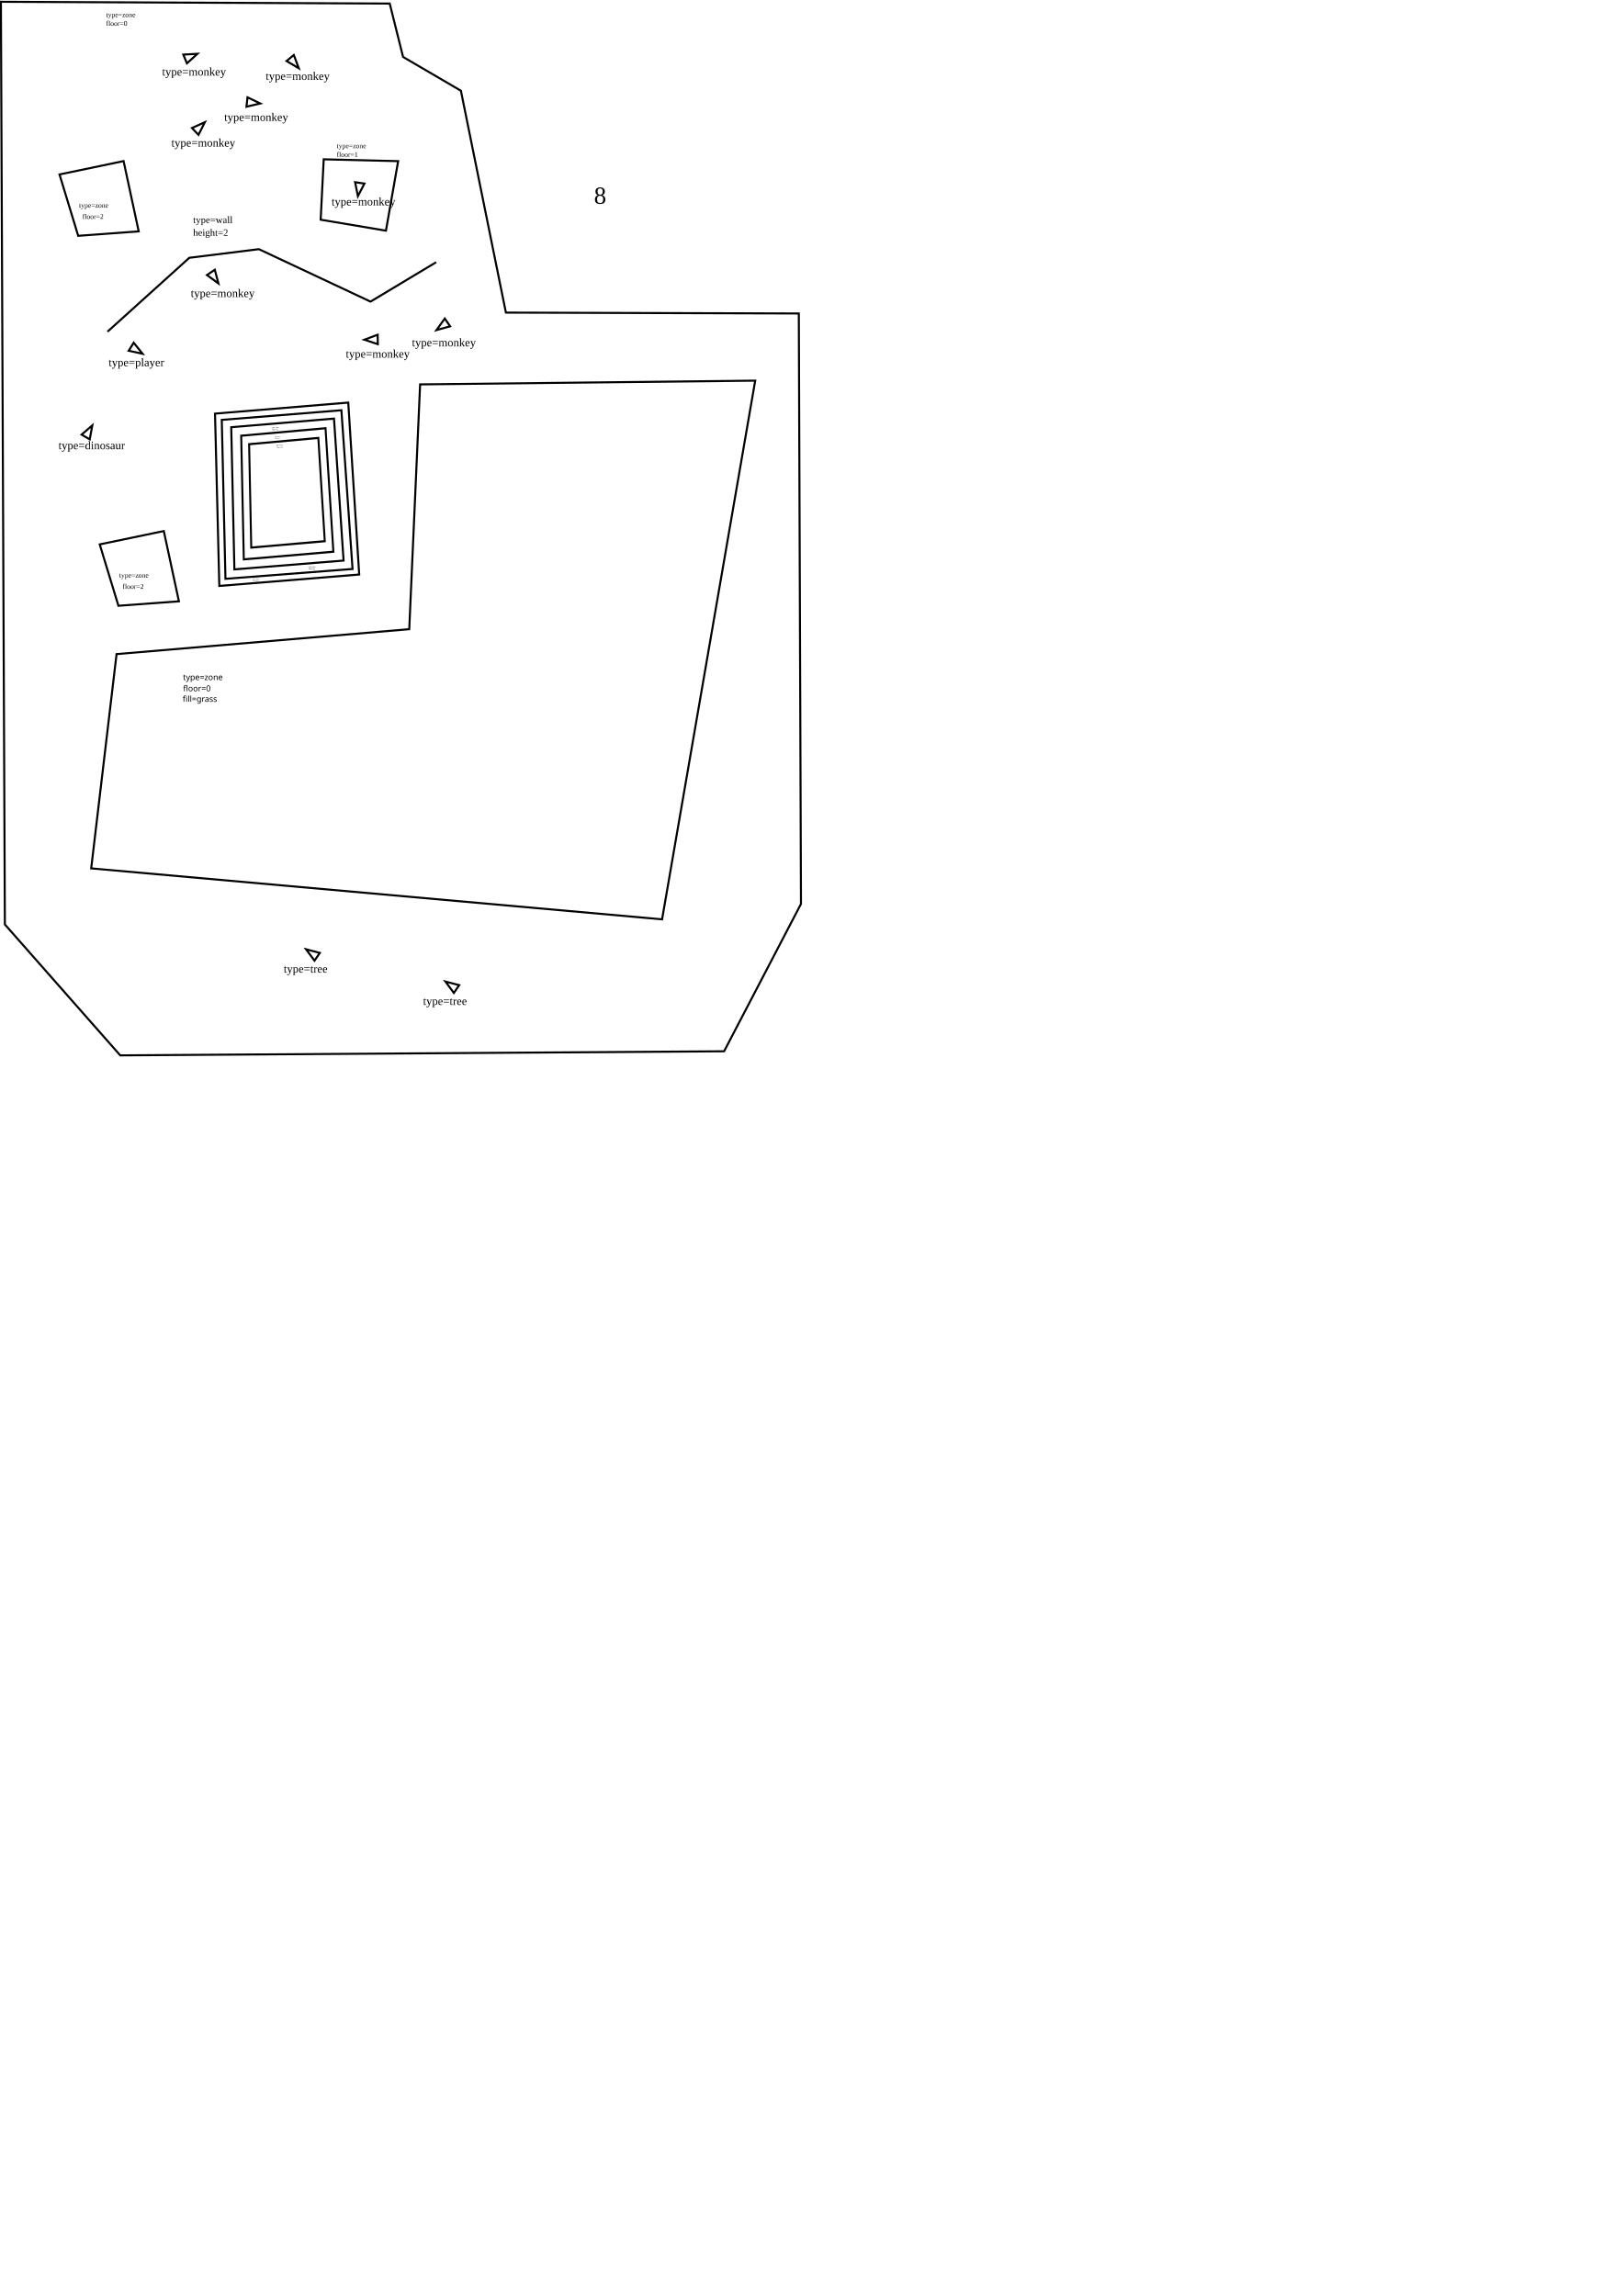
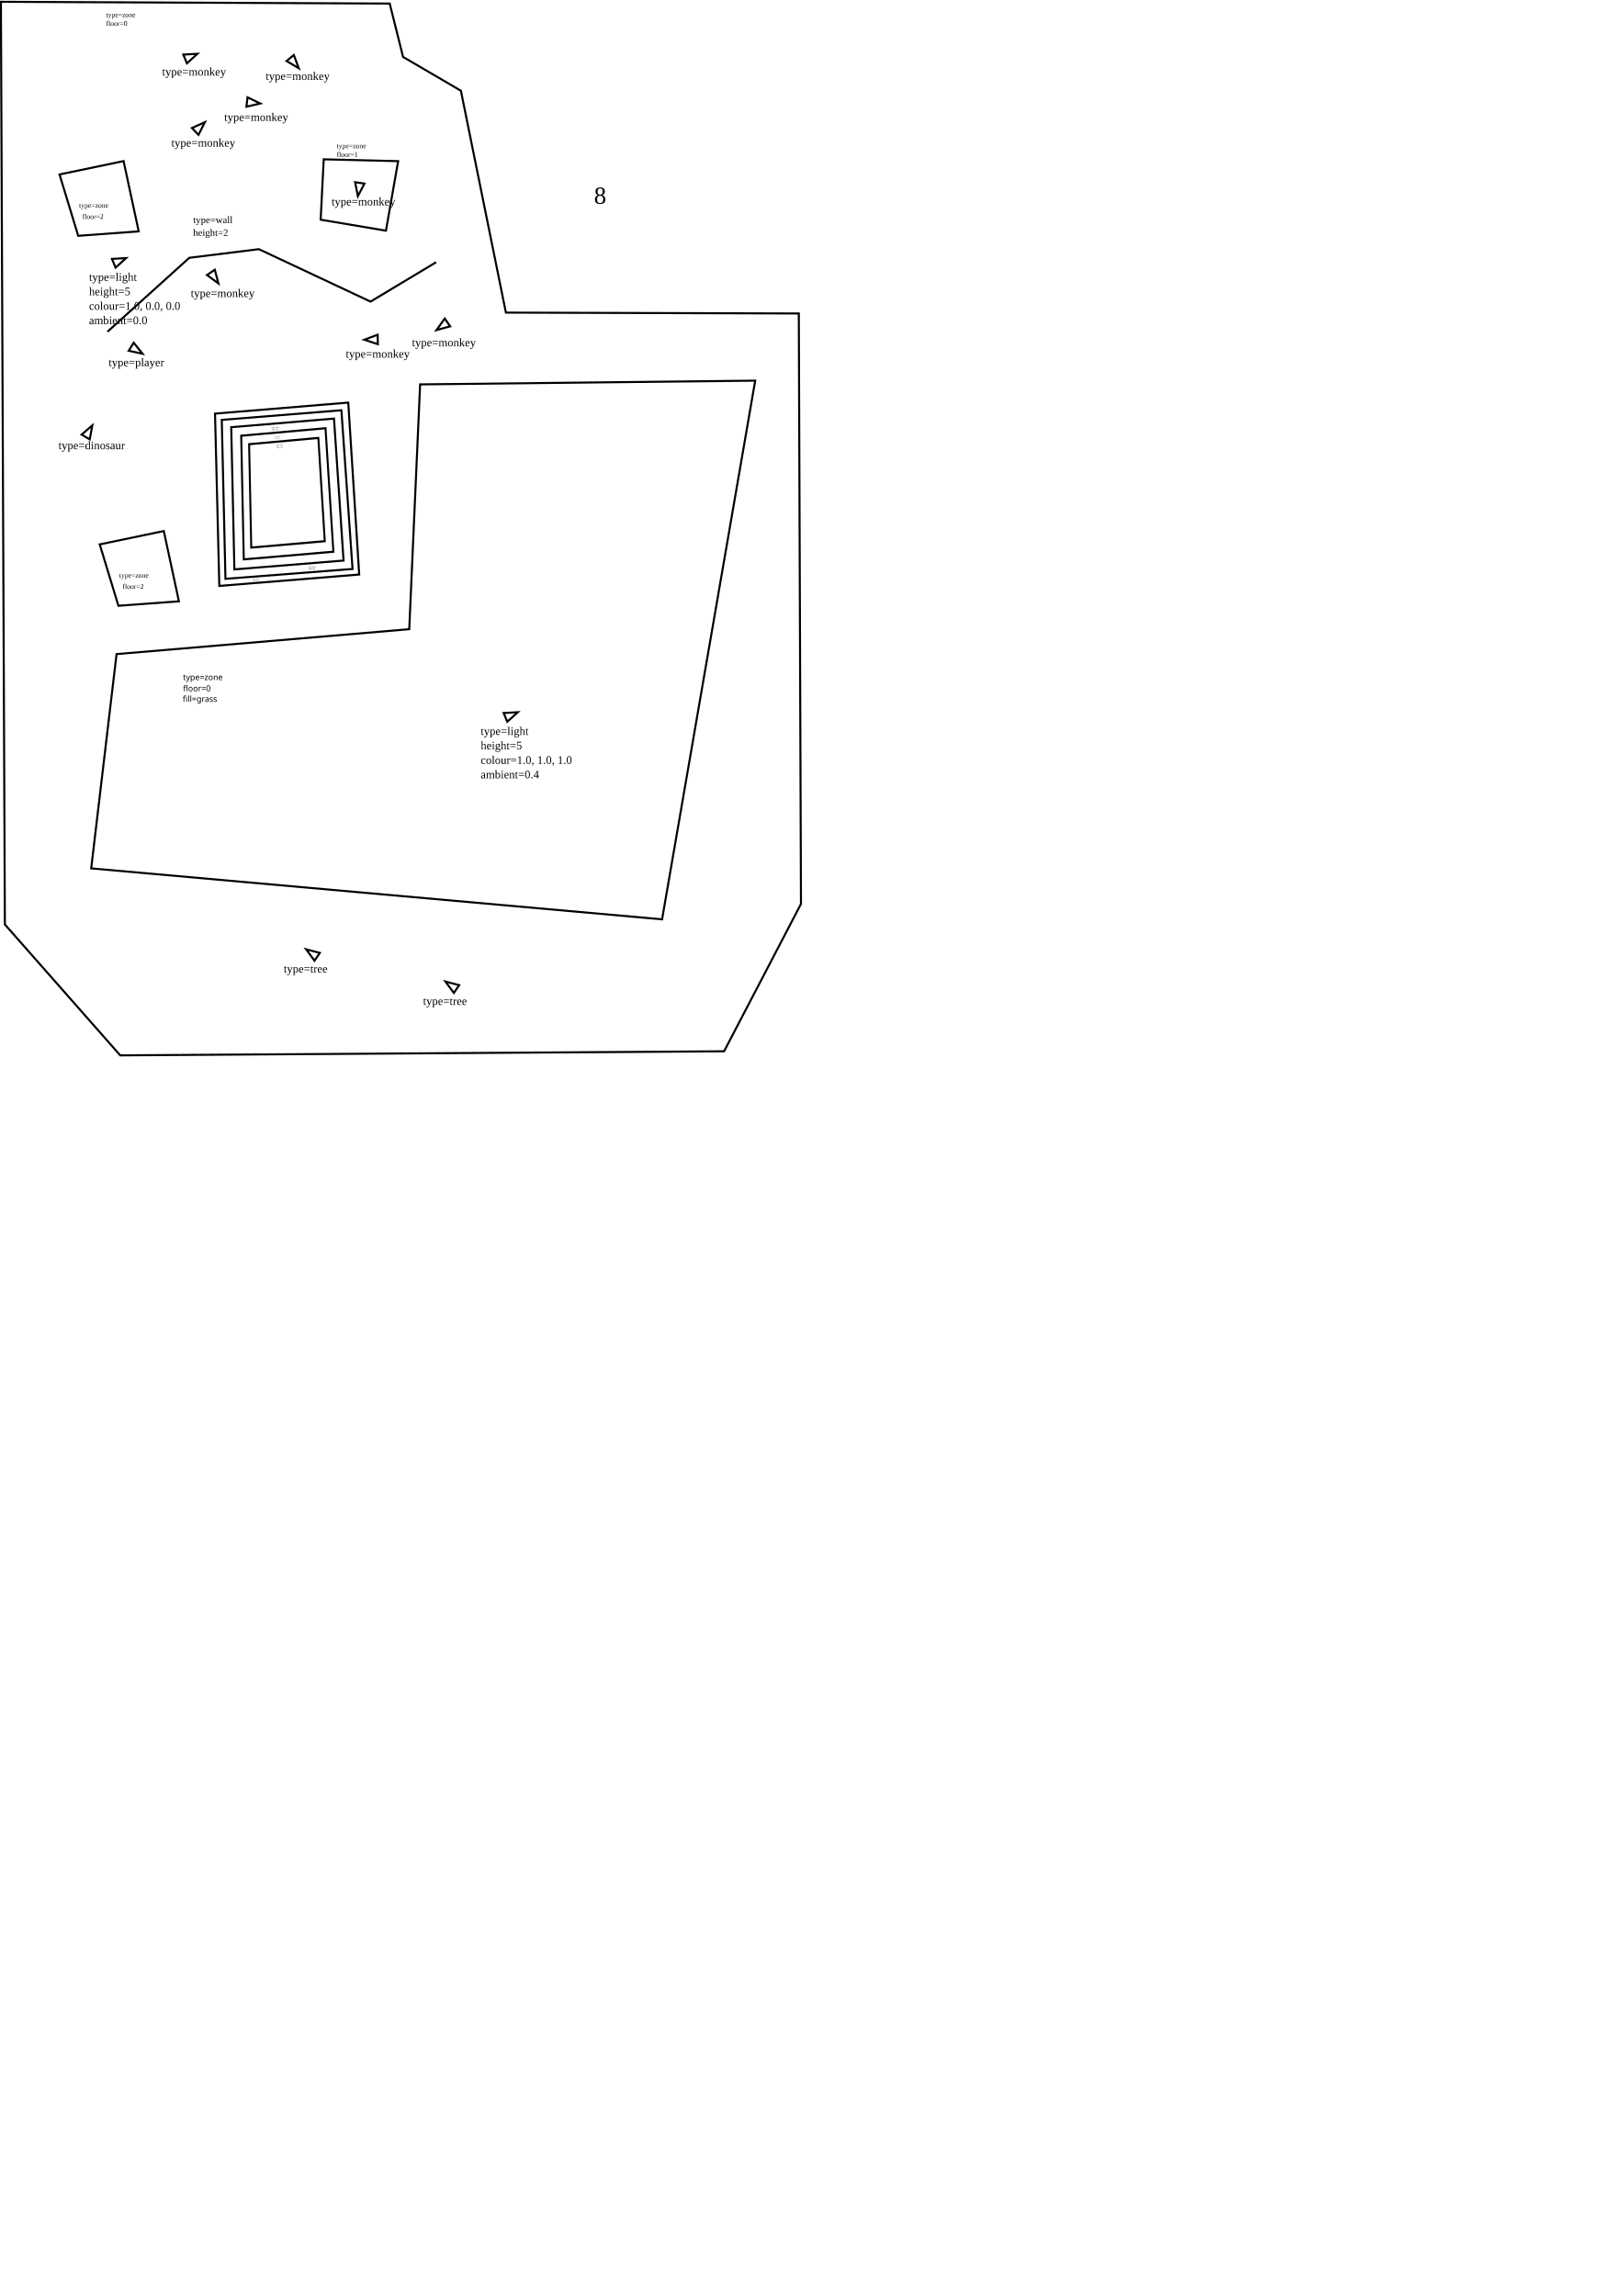
<svg xmlns="http://www.w3.org/2000/svg" width="210mm" height="297mm" viewBox="0 0 210 297" version="1.1" id="svg1">
  <defs id="defs1">
    <rect x="357.962" y="869.614" width="268.471" height="112.836" id="rect1" />
  </defs>
  <g id="layer1">
    <text xml:space="preserve" transform="matrix(0.2645833,0,0,0.2645833,-17.88486,-206.5387)" id="text1" style="text-align:start;writing-mode:lr-tb;direction:ltr;white-space:pre;shape-inside:url(#rect1);display:inline;fill:#000000">
-       <tspan x="357.961" y="880.23" id="tspan1438">8</tspan>
+       <tspan x="357.961" y="880.23" id="tspan16694">8</tspan>
    </text>
    <g id="g5">
      <text xml:space="preserve" style="font-size:0.909px;text-align:start;writing-mode:lr-tb;direction:ltr;text-anchor:start;fill:#000000;fill-opacity:1;stroke:none;stroke-width:0.076;stroke-opacity:1" x="13.721" y="2.202" id="text2">
        <tspan id="tspan2" style="fill:#000000;fill-opacity:1;stroke:none;stroke-width:0.076" x="13.721" y="2.202">type=zone</tspan>
      </text>
      <text xml:space="preserve" style="font-size:0.909px;text-align:start;writing-mode:lr-tb;direction:ltr;text-anchor:start;fill:#000000;fill-opacity:1;stroke:none;stroke-width:0.076;stroke-opacity:1" x="13.728" y="3.33" id="text2-7">
        <tspan id="tspan2-2" style="fill:#000000;fill-opacity:1;stroke:none;stroke-width:0.076" x="13.728" y="3.33">floor=0</tspan>
      </text>
      <g id="g4-5" transform="translate(-1.019873,-7.344743)">
        <path style="fill:none;fill-opacity:1;stroke:#000000;stroke-width:0.265;stroke-opacity:1" d="m 25.848,23.903 0.841,0.885 0.83,-1.639 z" id="path2-1" />
        <text xml:space="preserve" style="font-size:1.501px;text-align:start;writing-mode:lr-tb;direction:ltr;text-anchor:start;fill:#000000;fill-opacity:1;stroke:none;stroke-width:0.125;stroke-opacity:1" x="23.18" y="26.307" id="text3-3">
          <tspan id="tspan3-9" style="fill:#000000;fill-opacity:1;stroke:none;stroke-width:0.125" x="23.18" y="26.307">type=monkey</tspan>
        </text>
      </g>
      <g id="g4-5-8" transform="translate(-2.212866,-16.53182)">
        <path style="fill:none;fill-opacity:1;stroke:#000000;stroke-width:0.265;stroke-opacity:1" d="m 25.92,23.595 0.468,1.128 1.362,-1.232 z" id="path2-1-7" />
        <text xml:space="preserve" style="font-size:1.501px;text-align:start;writing-mode:lr-tb;direction:ltr;text-anchor:start;fill:#000000;fill-opacity:1;stroke:none;stroke-width:0.125;stroke-opacity:1" x="23.18" y="26.307" id="text3-3-1">
          <tspan id="tspan3-9-5" style="fill:#000000;fill-opacity:1;stroke:none;stroke-width:0.125" x="23.18" y="26.307">type=monkey</tspan>
+         </text>
+       </g>
+       <g id="g4-5-8-2" transform="translate(31.58906,68.63706)">
+         <path style="fill:none;fill-opacity:1;stroke:#000000;stroke-width:0.265;stroke-opacity:1" d="m 33.55,23.595 0.468,1.128 1.362,-1.232 z" id="path2-1-7-3" />
+         <text xml:space="preserve" style="font-size:1.501px;text-align:start;writing-mode:lr-tb;direction:ltr;text-anchor:start;fill:#000000;fill-opacity:1;stroke:none;stroke-width:0.125;stroke-opacity:1" x="30.582" y="26.427" id="text3-3-1-7">
+           <tspan id="tspan3-9-5-5" style="fill:#000000;fill-opacity:1;stroke:none;stroke-width:0.125" x="30.582" y="26.427">type=light</tspan>
+         </text>
+         <text xml:space="preserve" style="font-size:1.501px;text-align:start;writing-mode:lr-tb;direction:ltr;text-anchor:start;fill:#000000;fill-opacity:1;stroke:none;stroke-width:0.125;stroke-opacity:1" x="30.582" y="28.298" id="text3-3-1-7-9">
+           <tspan id="tspan3-9-5-5-2" style="fill:#000000;fill-opacity:1;stroke:none;stroke-width:0.125" x="30.582" y="28.298">height=5</tspan>
+         </text>
+         <text xml:space="preserve" style="font-size:1.501px;text-align:start;writing-mode:lr-tb;direction:ltr;text-anchor:start;fill:#000000;fill-opacity:1;stroke:none;stroke-width:0.125;stroke-opacity:1" x="30.582" y="30.169" id="text3-3-1-7-2">
+           <tspan id="tspan3-9-5-5-8" style="fill:#000000;fill-opacity:1;stroke:none;stroke-width:0.125" x="30.582" y="30.169">colour=1.0, 1.0, 1.0</tspan>
+         </text>
+         <text xml:space="preserve" style="font-size:1.501px;text-align:start;writing-mode:lr-tb;direction:ltr;text-anchor:start;fill:#000000;fill-opacity:1;stroke:none;stroke-width:0.125;stroke-opacity:1" x="30.582" y="32.04" id="text3-3-1-7-97">
+           <tspan id="tspan3-9-5-5-3" style="fill:#000000;fill-opacity:1;stroke:none;stroke-width:0.125" x="30.582" y="32.04">ambient=0.4</tspan>
+         </text>
+       </g>
+       <g id="g4-5-8-2-6" transform="translate(-19.07064,9.894325)">
+         <path style="fill:none;fill-opacity:1;stroke:#000000;stroke-width:0.265;stroke-opacity:1" d="m 33.55,23.595 0.468,1.128 1.362,-1.232 z" id="path2-1-7-3-1" />
+         <text xml:space="preserve" style="font-size:1.501px;text-align:start;writing-mode:lr-tb;direction:ltr;text-anchor:start;fill:#000000;fill-opacity:1;stroke:none;stroke-width:0.125;stroke-opacity:1" x="30.582" y="26.427" id="text3-3-1-7-29">
+           <tspan id="tspan3-9-5-5-31" style="fill:#000000;fill-opacity:1;stroke:none;stroke-width:0.125" x="30.582" y="26.427">type=light</tspan>
+         </text>
+         <text xml:space="preserve" style="font-size:1.501px;text-align:start;writing-mode:lr-tb;direction:ltr;text-anchor:start;fill:#000000;fill-opacity:1;stroke:none;stroke-width:0.125;stroke-opacity:1" x="30.582" y="28.298" id="text3-3-1-7-9-9">
+           <tspan id="tspan3-9-5-5-2-4" style="fill:#000000;fill-opacity:1;stroke:none;stroke-width:0.125" x="30.582" y="28.298">height=5</tspan>
+         </text>
+         <text xml:space="preserve" style="font-size:1.501px;text-align:start;writing-mode:lr-tb;direction:ltr;text-anchor:start;fill:#000000;fill-opacity:1;stroke:none;stroke-width:0.125;stroke-opacity:1" x="30.582" y="30.169" id="text3-3-1-7-2-7">
+           <tspan id="tspan3-9-5-5-8-8" style="fill:#000000;fill-opacity:1;stroke:none;stroke-width:0.125" x="30.582" y="30.169">colour=1.0, 0.0, 0.0</tspan>
+         </text>
+         <text xml:space="preserve" style="font-size:1.501px;text-align:start;writing-mode:lr-tb;direction:ltr;text-anchor:start;fill:#000000;fill-opacity:1;stroke:none;stroke-width:0.125;stroke-opacity:1" x="30.582" y="32.04" id="text3-3-1-7-97-4">
+           <tspan id="tspan3-9-5-5-3-5" style="fill:#000000;fill-opacity:1;stroke:none;stroke-width:0.125" x="30.582" y="32.04">ambient=0.0</tspan>
        </text>
      </g>
      <g id="g4-5-8-6" transform="translate(5.822039,-10.66291)">
        <path style="fill:none;fill-opacity:1;stroke:#000000;stroke-width:0.265;stroke-opacity:1" d="m 26.189,23.254 -0.137,1.213 1.789,-0.418 z" id="path2-1-7-7" />
        <text xml:space="preserve" style="font-size:1.501px;text-align:start;writing-mode:lr-tb;direction:ltr;text-anchor:start;fill:#000000;fill-opacity:1;stroke:none;stroke-width:0.125;stroke-opacity:1" x="23.18" y="26.307" id="text3-3-1-9">
          <tspan id="tspan3-9-5-4" style="fill:#000000;fill-opacity:1;stroke:none;stroke-width:0.125" x="23.18" y="26.307">type=monkey</tspan>
        </text>
      </g>
      <g id="g4-5-3" transform="translate(21.5403,19.95838)">
        <path style="fill:none;fill-opacity:1;stroke:#000000;stroke-width:0.265;stroke-opacity:1" d="m 27.325,24.562 -0.021,-1.221 -1.72,0.646 z" id="path2-1-6" />
        <text xml:space="preserve" style="font-size:1.501px;text-align:start;writing-mode:lr-tb;direction:ltr;text-anchor:start;fill:#000000;fill-opacity:1;stroke:none;stroke-width:0.125;stroke-opacity:1" x="23.18" y="26.307" id="text3-3-7">
          <tspan id="tspan3-9-53" style="fill:#000000;fill-opacity:1;stroke:none;stroke-width:0.125" x="23.18" y="26.307">type=monkey</tspan>
        </text>
      </g>
      <g id="g4-5-3-1" transform="translate(1.489317,12.11764)">
        <path style="fill:none;fill-opacity:1;stroke:#000000;stroke-width:0.265;stroke-opacity:1" d="m 26.291,22.776 -1.011,0.684 1.48,1.088 z" id="path2-1-6-2" />
        <text xml:space="preserve" style="font-size:1.501px;text-align:start;writing-mode:lr-tb;direction:ltr;text-anchor:start;fill:#000000;fill-opacity:1;stroke:none;stroke-width:0.125;stroke-opacity:1" x="23.18" y="26.307" id="text3-3-7-7">
          <tspan id="tspan3-9-53-0" style="fill:#000000;fill-opacity:1;stroke:none;stroke-width:0.125" x="23.18" y="26.307">type=monkey</tspan>
        </text>
      </g>
      <g id="g4-5-8-6-5" transform="translate(30.1,18.4964)">
        <path style="fill:none;fill-opacity:1;stroke:#000000;stroke-width:0.265;stroke-opacity:1" d="m 28.119,23.714 -0.695,-1.004 -1.072,1.492 z" id="path2-1-7-7-6" />
        <text xml:space="preserve" style="font-size:1.501px;text-align:start;writing-mode:lr-tb;direction:ltr;text-anchor:start;fill:#000000;fill-opacity:1;stroke:none;stroke-width:0.125;stroke-opacity:1" x="23.18" y="26.307" id="text3-3-1-9-2">
          <tspan id="tspan3-9-5-4-9" style="fill:#000000;fill-opacity:1;stroke:none;stroke-width:0.125" x="23.18" y="26.307">type=monkey</tspan>
        </text>
      </g>
      <g id="g4-5-8-6-2" transform="translate(11.18701,-15.96969)">
        <path style="fill:none;fill-opacity:1;stroke:#000000;stroke-width:0.265;stroke-opacity:1" d="m 26.812,23.083 -0.937,0.782 1.582,0.934 z" id="path2-1-7-7-0" />
        <text xml:space="preserve" style="font-size:1.501px;text-align:start;writing-mode:lr-tb;direction:ltr;text-anchor:start;fill:#000000;fill-opacity:1;stroke:none;stroke-width:0.125;stroke-opacity:1" x="23.18" y="26.307" id="text3-3-1-9-4">
          <tspan id="tspan3-9-5-4-4" style="fill:#000000;fill-opacity:1;stroke:none;stroke-width:0.125" x="23.18" y="26.307">type=monkey</tspan>
        </text>
      </g>
      <g id="g4-7-6" transform="translate(-9.130559,21.06381)">
        <path style="fill:none;fill-opacity:1;stroke:#000000;stroke-width:0.265;stroke-opacity:1" d="m 26.421,23.27 -0.644,1.037 1.795,0.39 z" id="path2-55-7" />
        <text xml:space="preserve" style="font-size:1.501px;text-align:start;writing-mode:lr-tb;direction:ltr;text-anchor:start;fill:#000000;fill-opacity:1;stroke:none;stroke-width:0.125;stroke-opacity:1" x="23.18" y="26.307" id="text3-4-8">
          <tspan id="tspan3-1-4" style="fill:#000000;fill-opacity:1;stroke:none;stroke-width:0.125" x="23.18" y="26.307">type=player</tspan>
        </text>
      </g>
      <g id="g6" transform="translate(11.96265,8.297953)">
        <text xml:space="preserve" style="font-size:0.909px;text-align:start;writing-mode:lr-tb;direction:ltr;text-anchor:start;fill:#000000;fill-opacity:1;stroke:none;stroke-width:0.076;stroke-opacity:1" x="31.588" y="10.856" id="text2-8">
          <tspan id="tspan2-20" style="fill:#000000;fill-opacity:1;stroke:none;stroke-width:0.076" x="31.588" y="10.856">type=zone</tspan>
        </text>
        <text xml:space="preserve" style="font-size:0.909px;text-align:start;writing-mode:lr-tb;direction:ltr;text-anchor:start;fill:#000000;fill-opacity:1;stroke:none;stroke-width:0.076;stroke-opacity:1" x="31.595" y="11.984" id="text2-7-7">
          <tspan id="tspan2-2-4" style="fill:#000000;fill-opacity:1;stroke:none;stroke-width:0.076" x="31.595" y="11.984">floor=1</tspan>
        </text>
        <path style="fill:none;fill-opacity:1;stroke:#000000;stroke-width:0.265;stroke-opacity:1" d="m 29.905,12.309 -0.395,7.812 8.443,1.42 1.578,-8.995 z" id="path5" />
        <g id="g4-5-8-6-2-9" transform="translate(7.73476,-8.031607)">
          <path style="fill:none;fill-opacity:1;stroke:#000000;stroke-width:0.265;stroke-opacity:1" d="m 27.438,23.481 -1.208,-0.177 0.359,1.801 z" id="path2-1-7-7-0-9" />
          <text xml:space="preserve" style="font-size:1.501px;text-align:start;writing-mode:lr-tb;direction:ltr;text-anchor:start;fill:#000000;fill-opacity:1;stroke:none;stroke-width:0.125;stroke-opacity:1" x="23.18" y="26.307" id="text3-3-1-9-4-9">
            <tspan id="tspan3-9-5-4-4-3" style="fill:#000000;fill-opacity:1;stroke:none;stroke-width:0.125" x="23.18" y="26.307">type=monkey</tspan>
          </text>
        </g>
      </g>
      <g id="g7" transform="translate(3.15172,-30.0846)">
        <text xml:space="preserve" style="font-size:0.909px;text-align:start;writing-mode:lr-tb;direction:ltr;text-anchor:start;fill:#000000;fill-opacity:1;stroke:none;stroke-width:0.076;stroke-opacity:1" x="7.07" y="56.937" id="text2-3">
          <tspan id="tspan2-9" style="fill:#000000;fill-opacity:1;stroke:none;stroke-width:0.076" x="7.07" y="56.937">type=zone</tspan>
        </text>
        <text xml:space="preserve" style="font-size:0.909px;text-align:start;writing-mode:lr-tb;direction:ltr;text-anchor:start;fill:#000000;fill-opacity:1;stroke:none;stroke-width:0.076;stroke-opacity:1" x="7.507" y="58.387" id="text2-3-3">
          <tspan id="tspan2-9-6" style="fill:#000000;fill-opacity:1;stroke:none;stroke-width:0.076" x="7.507" y="58.387">floor=2</tspan>
        </text>
        <path style="fill:none;fill-opacity:1;stroke:#000000;stroke-width:0.265;stroke-opacity:1" d="m 6.962,60.589 7.825,-0.575 -1.956,-9.091 -8.286,1.726 z" id="path6" />
      </g>
      <g id="g7-1" transform="translate(8.353112,17.7701)">
        <text xml:space="preserve" style="font-size:0.909px;text-align:start;writing-mode:lr-tb;direction:ltr;text-anchor:start;fill:#000000;fill-opacity:1;stroke:none;stroke-width:0.076;stroke-opacity:1" x="7.07" y="56.937" id="text2-3-8">
          <tspan id="tspan2-9-7" style="fill:#000000;fill-opacity:1;stroke:none;stroke-width:0.076" x="7.07" y="56.937">type=zone</tspan>
        </text>
        <text xml:space="preserve" style="font-size:0.909px;text-align:start;writing-mode:lr-tb;direction:ltr;text-anchor:start;fill:#000000;fill-opacity:1;stroke:none;stroke-width:0.076;stroke-opacity:1" x="7.507" y="58.387" id="text2-3-3-9">
          <tspan id="tspan2-9-6-2" style="fill:#000000;fill-opacity:1;stroke:none;stroke-width:0.076" x="7.507" y="58.387">floor=2</tspan>
        </text>
        <path style="fill:none;fill-opacity:1;stroke:#000000;stroke-width:0.265;stroke-opacity:1" d="m 6.962,60.589 7.825,-0.575 -1.956,-9.091 -8.286,1.726 z" id="path6-0" />
      </g>
      <g id="g7-4" transform="translate(26.38602,10.8822)">
        <text xml:space="preserve" style="font-size:0.202px;text-align:start;writing-mode:lr-tb;direction:ltr;text-anchor:start;fill:#000000;fill-opacity:1;stroke:none;stroke-width:0.076;stroke-opacity:1" x="6.291" y="64.041" id="text2-3-0">
          <tspan id="tspan2-9-9" style="fill:#000000;fill-opacity:1;stroke:none;stroke-width:0.076" x="6.291" y="64.041">type=zone</tspan>
        </text>
        <text xml:space="preserve" style="font-size:0.202px;text-align:start;writing-mode:lr-tb;direction:ltr;text-anchor:start;fill:#000000;fill-opacity:1;stroke:none;stroke-width:0.076;stroke-opacity:1" x="6.341" y="64.306" id="text2-3-3-2">
          <tspan id="tspan2-9-6-4" style="fill:#000000;fill-opacity:1;stroke:none;stroke-width:0.076" x="6.341" y="64.306">floor=0.2</tspan>
        </text>
        <path style="fill:none;fill-opacity:1;stroke:#000000;stroke-width:0.265;stroke-opacity:1" d="M 1.979,64.911 20.071,63.435 18.655,41.196 1.424,42.622 Z" id="path6-9" />
        <g id="g10">
          <text xml:space="preserve" style="font-size:0.222px;text-align:start;writing-mode:lr-tb;direction:ltr;text-anchor:start;fill:#000000;fill-opacity:1;stroke:none;stroke-width:0.076;stroke-opacity:1" x="13.485" y="62.5" id="text2-3-0-0">
            <tspan id="tspan2-9-9-9" style="fill:#000000;fill-opacity:1;stroke:none;stroke-width:0.076" x="13.485" y="62.5">type=zone</tspan>
          </text>
          <text xml:space="preserve" style="font-size:0.222px;text-align:start;writing-mode:lr-tb;direction:ltr;text-anchor:start;fill:#000000;fill-opacity:1;stroke:none;stroke-width:0.076;stroke-opacity:1" x="13.54" y="62.791" id="text2-3-3-2-3">
            <tspan id="tspan2-9-6-4-0" style="fill:#000000;fill-opacity:1;stroke:none;stroke-width:0.076" x="13.54" y="62.791">floor=0.2</tspan>
          </text>
          <path style="fill:none;fill-opacity:1;stroke:#000000;stroke-width:0.265;stroke-opacity:1" d="M 2.297,43.432 2.773,63.991 19.211,62.718 17.768,42.186 Z" id="path10" />
          <g id="g1865">
            <text xml:space="preserve" style="font-size:0.217px;text-align:start;writing-mode:lr-tb;direction:ltr;text-anchor:start;fill:#000000;fill-opacity:1;stroke:none;stroke-width:0.076;stroke-opacity:1" x="8.747" y="44.486" id="text2-3-0-0-6">
              <tspan id="tspan2-9-9-9-7" style="fill:#000000;fill-opacity:1;stroke:none;stroke-width:0.076" x="8.747" y="44.486">type=zone</tspan>
            </text>
            <text xml:space="preserve" style="font-size:0.217px;text-align:start;writing-mode:lr-tb;direction:ltr;text-anchor:start;fill:#000000;fill-opacity:1;stroke:none;stroke-width:0.076;stroke-opacity:1" x="8.8" y="44.771" id="text2-3-3-2-3-5">
              <tspan id="tspan2-9-6-4-0-3" style="fill:#000000;fill-opacity:1;stroke:none;stroke-width:0.076" x="8.8" y="44.771">floor=0.2</tspan>
            </text>
            <path style="fill:none;fill-opacity:1;stroke:#000000;stroke-width:0.265;stroke-opacity:1" d="M 3.52,44.379 3.929,62.77 18.049,61.631 16.81,43.265 Z" id="path10-3" />
            <g id="g1865-5" transform="matrix(0.8204918,0,0,0.8697439,1.921924,6.881878)" style="stroke-width:1.184">
              <text xml:space="preserve" style="font-size:0.206px;text-align:start;writing-mode:lr-tb;direction:ltr;text-anchor:start;fill:#000000;fill-opacity:1;stroke:none;stroke-width:0.09;stroke-opacity:1" x="8.762" y="44.582" id="text2-3-0-0-6-6">
                <tspan id="tspan2-9-9-9-7-2" style="fill:#000000;fill-opacity:1;stroke:none;stroke-width:0.09" x="8.762" y="44.582">type=zone</tspan>
              </text>
              <text xml:space="preserve" style="font-size:0.206px;text-align:start;writing-mode:lr-tb;direction:ltr;text-anchor:start;fill:#000000;fill-opacity:1;stroke:none;stroke-width:0.09;stroke-opacity:1" x="8.812" y="44.853" id="text2-3-3-2-3-5-9">
                <tspan id="tspan2-9-6-4-0-3-1" style="fill:#000000;fill-opacity:1;stroke:none;stroke-width:0.09" x="8.812" y="44.853">floor=0.2</tspan>
              </text>
              <g id="g1865-5-7" transform="matrix(0.820949,0,0,0.8360907,1.877445,8.535703)" style="stroke-width:1.429">
                <text xml:space="preserve" style="font-size:0.303px;text-align:start;writing-mode:lr-tb;direction:ltr;text-anchor:start;fill:#000000;fill-opacity:1;stroke:none;stroke-width:0.108;stroke-opacity:1" x="8.759" y="44.651" id="text2-3-0-0-6-6-0">
                  <tspan id="tspan2-9-9-9-7-2-9" style="fill:#000000;fill-opacity:1;stroke:none;stroke-width:0.108" x="8.759" y="44.651">type=zone</tspan>
                </text>
                <text xml:space="preserve" style="font-size:0.303px;text-align:start;writing-mode:lr-tb;direction:ltr;text-anchor:start;fill:#000000;fill-opacity:1;stroke:none;stroke-width:0.108;stroke-opacity:1" x="8.834" y="45.049" id="text2-3-3-2-3-5-9-3">
                  <tspan id="tspan2-9-6-4-0-3-1-6" style="fill:#000000;fill-opacity:1;stroke:none;stroke-width:0.108" x="8.834" y="45.049">floor=0.2</tspan>
                </text>
                <path style="fill:none;fill-opacity:1;stroke:#000000;stroke-width:0.378;stroke-opacity:1" d="M 3.52,44.379 3.929,62.77 18.049,61.631 16.81,43.265 Z" id="path10-3-2-0" />
              </g>
              <path style="fill:none;fill-opacity:1;stroke:#000000;stroke-width:0.313;stroke-opacity:1" d="M 3.52,44.379 3.929,62.77 18.049,61.631 16.81,43.265 Z" id="path10-3-2" />
            </g>
          </g>
        </g>
      </g>
      <path style="fill:none;fill-opacity:1;stroke:#000000;stroke-width:0.265;stroke-opacity:1" d="M 0.63,119.583 15.551,136.518 93.651,135.989 103.594,116.925 103.314,40.55 65.431,40.437 59.61,11.738 52.13,7.365 50.404,0.46 0.115,0.23 Z" id="path8" />
      <g id="g9">
        <path style="fill:none;fill-opacity:1;stroke:#000000;stroke-width:0.265;stroke-opacity:1" d="m 13.901,42.906 10.584,-9.559 8.996,-1.116 14.44,6.784 8.49,-5.095" id="path9" />
        <text xml:space="preserve" style="font-size:1.272px;text-align:start;writing-mode:lr-tb;direction:ltr;text-anchor:start;fill:#000000;fill-opacity:1;stroke:none;stroke-width:0.106;stroke-opacity:1" x="24.985" y="28.853" id="text9">
          <tspan id="tspan9" style="fill:#000000;fill-opacity:1;stroke:none;stroke-width:0.106" x="24.985" y="28.853">type=wall</tspan>
        </text>
        <text xml:space="preserve" style="font-size:1.272px;text-align:start;writing-mode:lr-tb;direction:ltr;text-anchor:start;fill:#000000;fill-opacity:1;stroke:none;stroke-width:0.106;stroke-opacity:1" x="24.98" y="30.506" id="text9-3">
          <tspan id="tspan9-7" style="fill:#000000;fill-opacity:1;stroke:none;stroke-width:0.106" x="24.98" y="30.506">height=2</tspan>
        </text>
      </g>
      <g id="g4-5-8-6-0-0" transform="translate(-15.62314,31.80567)">
        <path style="fill:none;fill-opacity:1;stroke:#000000;stroke-width:0.265;stroke-opacity:1" d="m 26.173,24.413 1.056,0.613 0.335,-1.806 z" id="path2-1-7-7-5-4" />
        <text xml:space="preserve" style="font-size:1.501px;text-align:start;writing-mode:lr-tb;direction:ltr;text-anchor:start;fill:#000000;fill-opacity:1;stroke:none;stroke-width:0.125;stroke-opacity:1" x="23.18" y="26.307" id="text3-3-1-9-2-4">
          <tspan id="tspan3-9-5-4-3-44" style="fill:#000000;fill-opacity:1;stroke:none;stroke-width:0.125" x="23.18" y="26.307">type=dinosaur</tspan>
        </text>
      </g>
      <g id="g4-5-8-6-0-893-2-3" transform="translate(13.51304,99.50965)">
        <path style="fill:none;fill-opacity:1;stroke:#000000;stroke-width:0.265;stroke-opacity:1" d="m 27.162,24.76 0.688,-1.008 -1.777,-0.466 z" id="path2-1-7-7-5-68-6-6" />
        <text xml:space="preserve" style="font-size:1.501px;text-align:start;writing-mode:lr-tb;direction:ltr;text-anchor:start;fill:#000000;fill-opacity:1;stroke:none;stroke-width:0.125;stroke-opacity:1" x="23.18" y="26.307" id="text3-3-1-9-2-02-5-7">
          <tspan id="tspan3-9-5-4-3-10-2-5" style="fill:#000000;fill-opacity:1;stroke:none;stroke-width:0.125" x="23.18" y="26.307">type=tree</tspan>
        </text>
      </g>
      <g id="g4-5-8-6-0-893-2-3-3" transform="translate(31.53626,103.6831)">
        <path style="fill:none;fill-opacity:1;stroke:#000000;stroke-width:0.265;stroke-opacity:1" d="m 27.162,24.76 0.688,-1.008 -1.777,-0.466 z" id="path2-1-7-7-5-68-6-6-5" />
        <text xml:space="preserve" style="font-size:1.501px;text-align:start;writing-mode:lr-tb;direction:ltr;text-anchor:start;fill:#000000;fill-opacity:1;stroke:none;stroke-width:0.125;stroke-opacity:1" x="23.18" y="26.307" id="text3-3-1-9-2-02-5-7-6">
          <tspan id="tspan3-9-5-4-3-10-2-5-2" style="fill:#000000;fill-opacity:1;stroke:none;stroke-width:0.125" x="23.18" y="26.307">type=tree</tspan>
        </text>
      </g>
      <g id="g4329">
        <path style="fill:none;stroke:#000000;stroke-width:0.265px;stroke-linecap:butt;stroke-linejoin:miter;stroke-opacity:1" d="m 15.075,84.612 -3.281,27.717 73.835,6.592 12.045,-69.682 -43.339,0.484 -1.406,31.665 z" id="path1574" />
        <text xml:space="preserve" style="font-style:normal;font-weight:normal;font-size:1.055px;line-height:1.25;font-family:sans-serif;fill:#000000;fill-opacity:1;stroke:none;stroke-width:0.265" x="23.664" y="87.966" id="text2304">
          <tspan id="tspan2302" style="stroke-width:0.265" x="23.664" y="87.966">type=zone</tspan>
        </text>
        <text xml:space="preserve" style="font-style:normal;font-weight:normal;font-size:1.055px;line-height:1.25;font-family:sans-serif;fill:#000000;fill-opacity:1;stroke:none;stroke-width:0.265" x="23.697" y="89.416" id="text2304-3">
          <tspan id="tspan2302-6" style="stroke-width:0.265" x="23.697" y="89.416">floor=0</tspan>
        </text>
        <text xml:space="preserve" style="font-style:normal;font-weight:normal;font-size:1.055px;line-height:1.25;font-family:sans-serif;fill:#000000;fill-opacity:1;stroke:none;stroke-width:0.265" x="23.628" y="90.78" id="text2304-3-7">
          <tspan id="tspan2302-6-5" style="stroke-width:0.265" x="23.628" y="90.78">fill=grass</tspan>
        </text>
      </g>
    </g>
  </g>
</svg>
